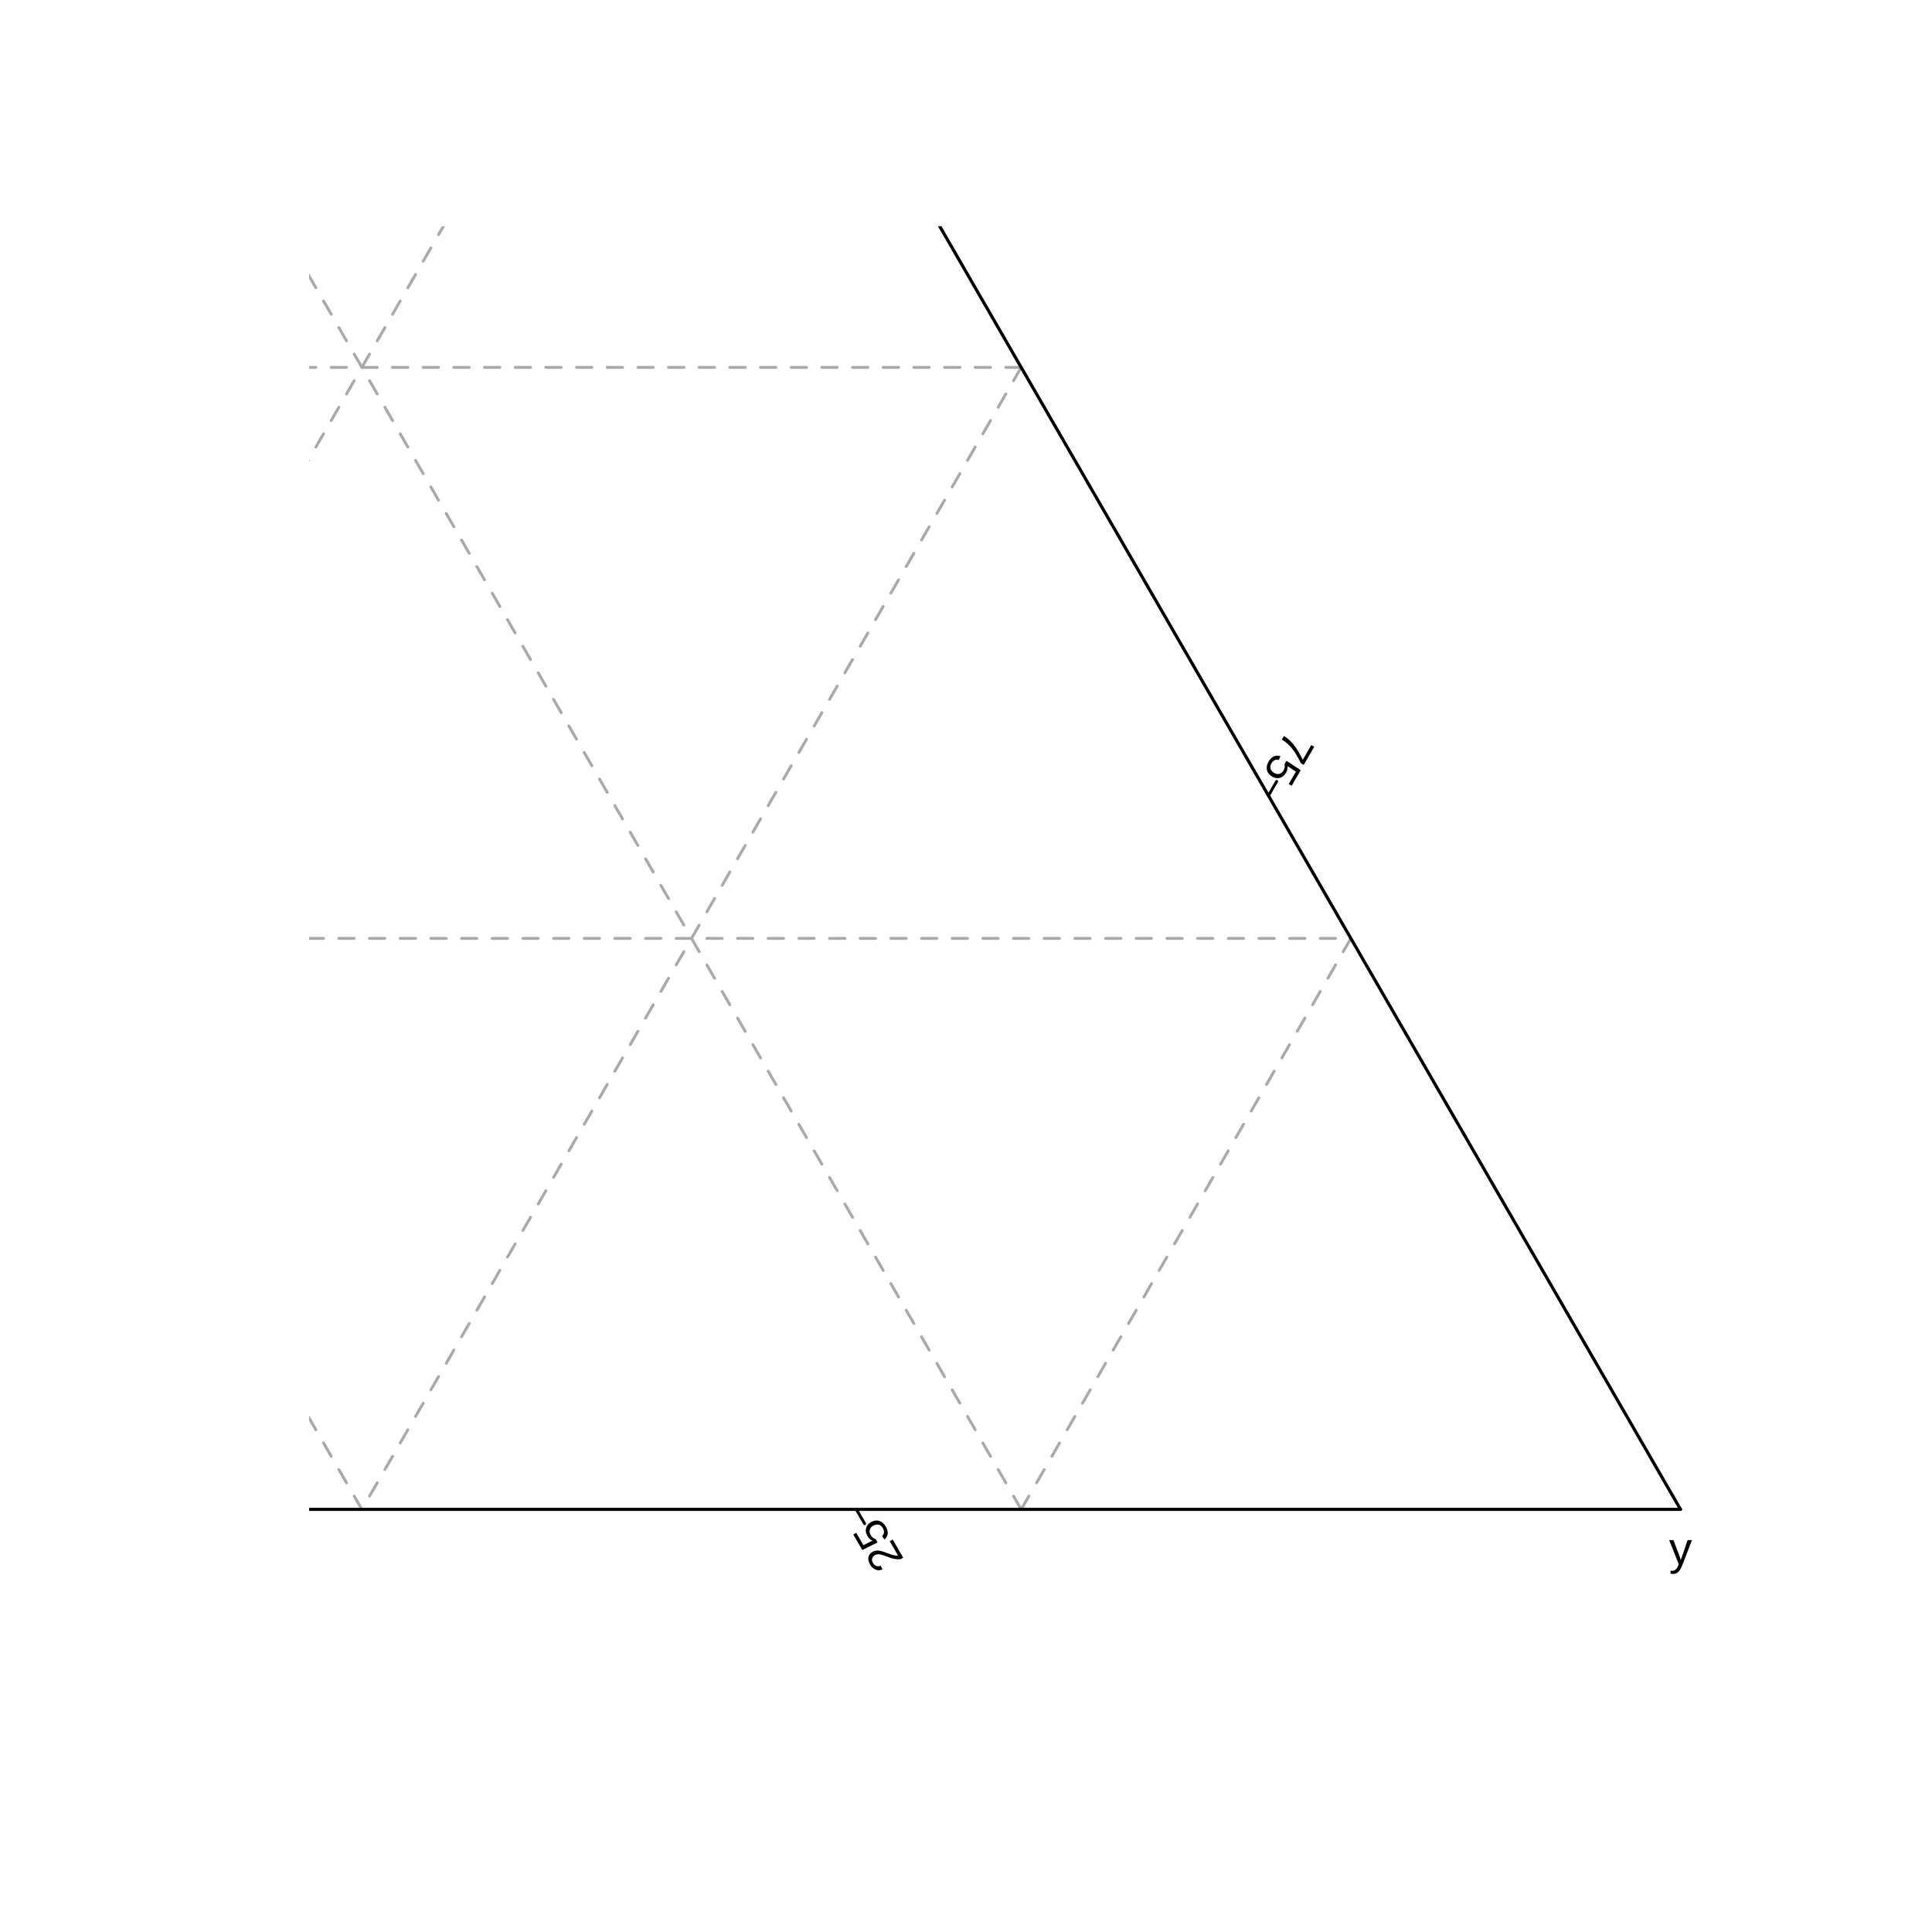
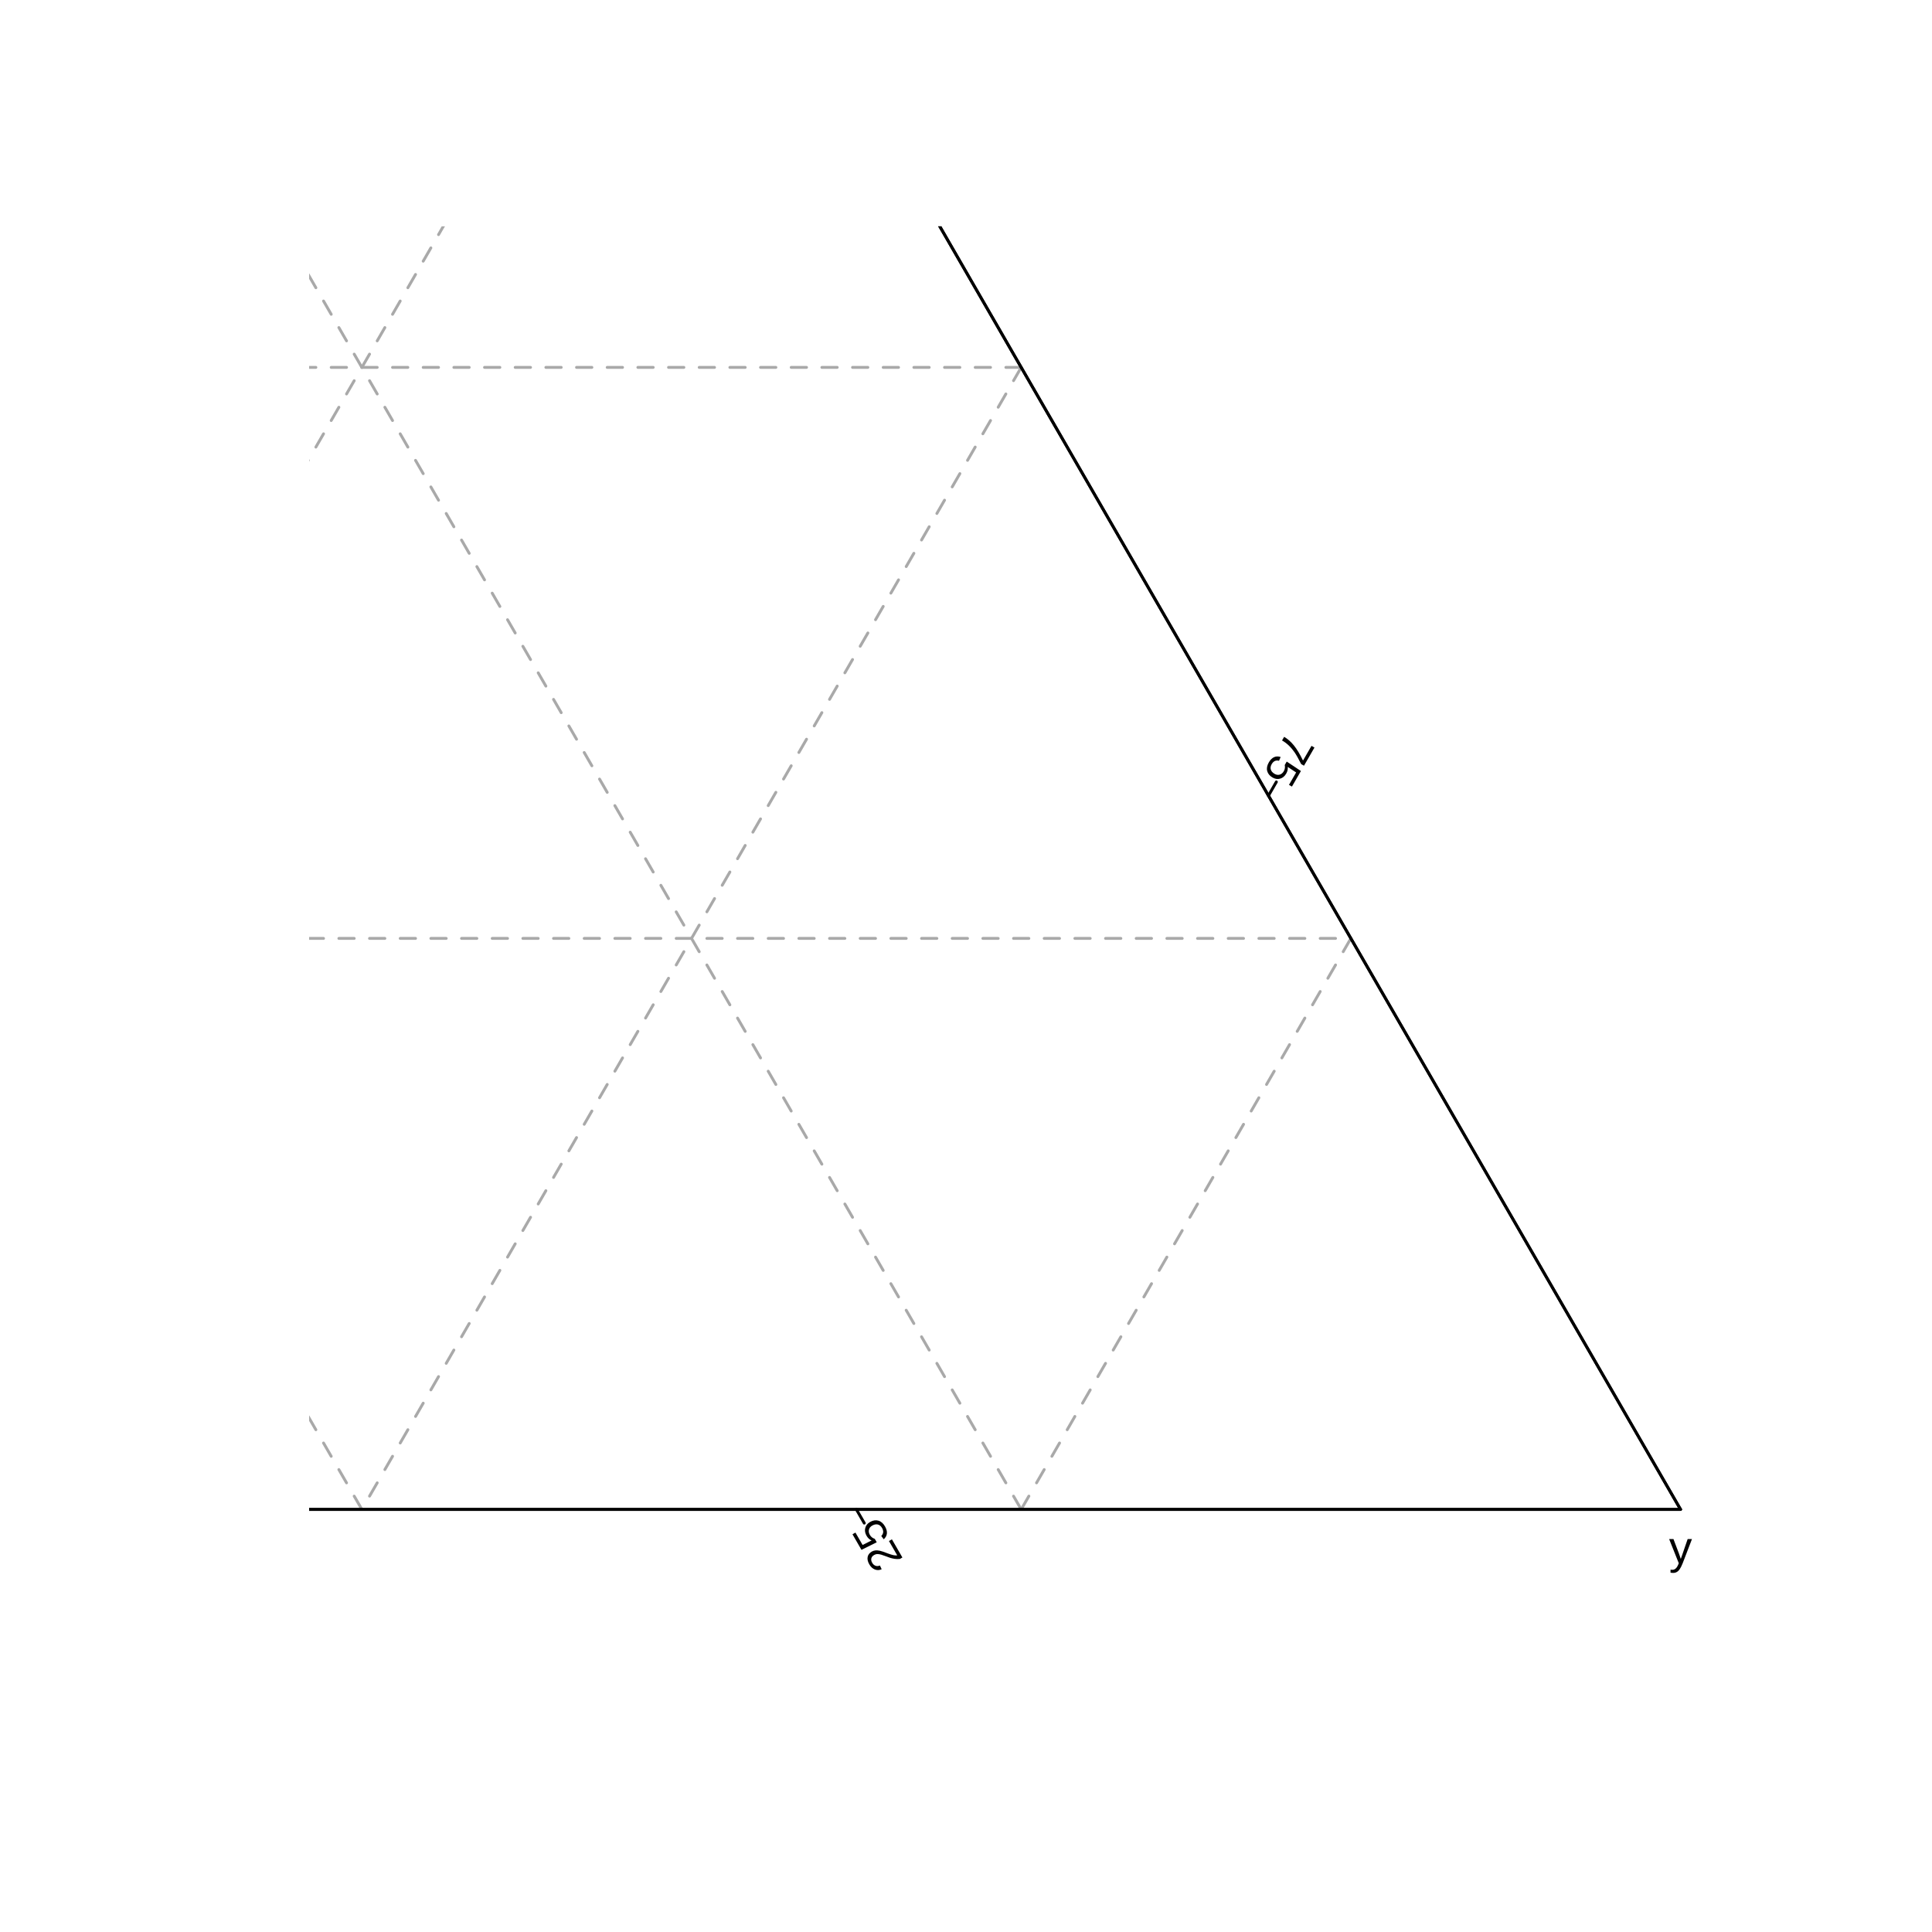
- <svg xmlns="http://www.w3.org/2000/svg" class="svglite" width="504.00pt" height="504.00pt" viewBox="0 0 504.00 504.00">
-   <defs>
-     <style type="text/css">
+ <svg xmlns="http://www.w3.org/2000/svg" width="504.00pt" height="504.00pt" viewBox="0 0 504.00 504.00">
+   <g class="svglite">
+     <defs>
+       <style type="text/css">
    .svglite line, .svglite polyline, .svglite polygon, .svglite path, .svglite rect, .svglite circle {
      fill: none;
      stroke: #000000;
      stroke-linecap: round;
      stroke-linejoin: round;
      stroke-miterlimit: 10.00;
    }
    .svglite text {
      white-space: pre;
    }
+     .svglite g.glyphgroup path {
+       fill: inherit;
+       stroke: none;
+     }
  </style>
-   </defs>
-   <rect width="100%" height="100%" style="stroke: none; fill: #FFFFFF;" />
-   <defs>
-     <clipPath id="cpMC4wMHw1MDQuMDB8MC4wMHw1MDQuMDA=">
-       <rect x="0.00" y="0.00" width="504.00" height="504.00" />
-     </clipPath>
-   </defs>
-   <g clip-path="url(#cpMC4wMHw1MDQuMDB8MC4wMHw1MDQuMDA=)">
+     </defs>
+     <rect width="100%" height="100%" style="stroke: none; fill: #FFFFFF;" />
+     <defs>
+       <clipPath id="cpMC4wMHw1MDQuMDB8MC4wMHw1MDQuMDA=">
+         <rect x="0.00" y="0.00" width="504.00" height="504.00" />
+       </clipPath>
+     </defs>
+     <g clip-path="url(#cpMC4wMHw1MDQuMDB8MC4wMHw1MDQuMDA=)">
</g>
-   <defs>
-     <clipPath id="cpODAuNjR8NDUyLjE2fDU5LjA0fDQzMC41Ng==">
-       <rect x="80.64" y="59.04" width="371.52" height="371.52" />
-     </clipPath>
-   </defs>
-   <g clip-path="url(#cpODAuNjR8NDUyLjE2fDU5LjA0fDQzMC41Ng==)">
-     <line x1="266.40" y1="393.76" x2="-77.60" y2="-202.07" style="stroke-width: 0.75; stroke: #A9A9A9; stroke-dasharray: 4.00,4.00;" />
-     <line x1="94.40" y1="-202.07" x2="-249.60" y2="393.76" style="stroke-width: 0.75; stroke: #A9A9A9; stroke-dasharray: 4.00,4.00;" />
-     <line x1="-335.60" y1="244.80" x2="352.40" y2="244.80" style="stroke-width: 0.75; stroke: #A9A9A9; stroke-dasharray: 4.00,4.00;" />
-     <line x1="94.40" y1="393.76" x2="-163.60" y2="-53.11" style="stroke-width: 0.75; stroke: #A9A9A9; stroke-dasharray: 4.00,4.00;" />
-     <line x1="180.40" y1="-53.11" x2="-77.60" y2="393.76" style="stroke-width: 0.75; stroke: #A9A9A9; stroke-dasharray: 4.00,4.00;" />
-     <line x1="-249.60" y1="95.84" x2="266.40" y2="95.84" style="stroke-width: 0.75; stroke: #A9A9A9; stroke-dasharray: 4.00,4.00;" />
-     <line x1="-77.60" y1="393.76" x2="-249.60" y2="95.84" style="stroke-width: 0.75; stroke: #A9A9A9; stroke-dasharray: 4.00,4.00;" />
-     <line x1="266.40" y1="95.84" x2="94.40" y2="393.76" style="stroke-width: 0.75; stroke: #A9A9A9; stroke-dasharray: 4.00,4.00;" />
-     <line x1="-163.60" y1="-53.11" x2="180.40" y2="-53.11" style="stroke-width: 0.75; stroke: #A9A9A9; stroke-dasharray: 4.00,4.00;" />
-     <line x1="-249.60" y1="393.76" x2="-335.60" y2="244.80" style="stroke-width: 0.75; stroke: #A9A9A9; stroke-dasharray: 4.00,4.00;" />
-     <line x1="352.40" y1="244.80" x2="266.40" y2="393.76" style="stroke-width: 0.75; stroke: #A9A9A9; stroke-dasharray: 4.00,4.00;" />
-     <line x1="-77.60" y1="-202.07" x2="94.40" y2="-202.07" style="stroke-width: 0.75; stroke: #A9A9A9; stroke-dasharray: 4.00,4.00;" />
-     <text transform="translate(229.25,395.32) rotate(-120)" text-anchor="end" style="font-size: 12.00px; font-family: &quot;Arial&quot;;" textLength="13.72px" lengthAdjust="spacingAndGlyphs">25</text>
-     <text transform="translate(14.25,395.32) rotate(-120)" text-anchor="end" style="font-size: 12.00px; font-family: &quot;Arial&quot;;" textLength="13.72px" lengthAdjust="spacingAndGlyphs">50</text>
-     <text transform="translate(-200.75,395.32) rotate(-120)" text-anchor="end" style="font-size: 12.00px; font-family: &quot;Arial&quot;;" textLength="13.72px" lengthAdjust="spacingAndGlyphs">75</text>
-     <line x1="-421.60" y1="393.76" x2="438.40" y2="393.76" style="stroke-width: 0.75;" />
-     <line x1="223.40" y1="393.76" x2="225.54" y2="397.47" style="stroke-width: 0.75;" />
-     <line x1="8.40" y1="393.76" x2="10.54" y2="397.47" style="stroke-width: 0.75;" />
-     <line x1="-206.60" y1="393.76" x2="-204.46" y2="397.47" style="stroke-width: 0.75;" />
-     <text transform="translate(114.33,-170.68) rotate(-240)" text-anchor="end" style="font-size: 12.00px; font-family: &quot;Arial&quot;;" textLength="13.72px" lengthAdjust="spacingAndGlyphs">25</text>
-     <text transform="translate(221.83,15.51) rotate(-240)" text-anchor="end" style="font-size: 12.00px; font-family: &quot;Arial&quot;;" textLength="13.72px" lengthAdjust="spacingAndGlyphs">50</text>
-     <text transform="translate(329.33,201.71) rotate(-240)" text-anchor="end" style="font-size: 12.00px; font-family: &quot;Arial&quot;;" textLength="13.72px" lengthAdjust="spacingAndGlyphs">75</text>
-     <line x1="438.40" y1="393.76" x2="8.40" y2="-351.03" style="stroke-width: 0.75;" />
-     <line x1="115.90" y1="-164.83" x2="118.04" y2="-168.54" style="stroke-width: 0.75;" />
-     <line x1="223.40" y1="21.37" x2="225.54" y2="17.66" style="stroke-width: 0.75;" />
-     <line x1="330.90" y1="207.56" x2="333.04" y2="203.85" style="stroke-width: 0.75;" />
-     <text x="-318.38" y="211.84" text-anchor="end" style="font-size: 12.00px; font-family: &quot;Arial&quot;;" textLength="13.72px" lengthAdjust="spacingAndGlyphs">25</text>
-     <text x="-210.88" y="25.65" text-anchor="end" style="font-size: 12.00px; font-family: &quot;Arial&quot;;" textLength="13.72px" lengthAdjust="spacingAndGlyphs">50</text>
-     <text x="-103.38" y="-160.55" text-anchor="end" style="font-size: 12.00px; font-family: &quot;Arial&quot;;" textLength="13.72px" lengthAdjust="spacingAndGlyphs">75</text>
-     <line x1="8.40" y1="-351.03" x2="-421.60" y2="393.76" style="stroke-width: 0.75;" />
-     <line x1="-314.10" y1="207.56" x2="-318.38" y2="207.56" style="stroke-width: 0.75;" />
-     <line x1="-206.60" y1="21.37" x2="-210.88" y2="21.37" style="stroke-width: 0.75;" />
-     <line x1="-99.10" y1="-164.83" x2="-103.38" y2="-164.83" style="stroke-width: 0.75;" />
-     <polygon points="-421.60,393.76 8.40,-351.03 438.40,393.76 " style="stroke-width: 0.75;" />
-     <text x="-421.60" y="408.10" text-anchor="middle" style="font-size: 12.00px; font-family: &quot;Arial&quot;;" textLength="6.35px" lengthAdjust="spacingAndGlyphs">x</text>
-     <text x="438.40" y="408.10" text-anchor="middle" style="font-size: 12.00px; font-family: &quot;Arial&quot;;" textLength="6.12px" lengthAdjust="spacingAndGlyphs">y</text>
-     <text x="8.40" y="-358.23" text-anchor="middle" style="font-size: 12.00px; font-family: &quot;Arial&quot;;" textLength="5.64px" lengthAdjust="spacingAndGlyphs">z</text>
+     <defs>
+       <clipPath id="cpODAuNjR8NDUyLjE2fDU5LjA0fDQzMC41Ng==">
+         <rect x="80.64" y="59.04" width="371.52" height="371.52" />
+       </clipPath>
+     </defs>
+     <g clip-path="url(#cpODAuNjR8NDUyLjE2fDU5LjA0fDQzMC41Ng==)">
+       <line x1="266.40" y1="393.76" x2="-77.60" y2="-202.07" style="stroke-width: 0.75; stroke: #A9A9A9; stroke-dasharray: 4.00,4.00;" />
+       <line x1="94.40" y1="-202.07" x2="-249.60" y2="393.76" style="stroke-width: 0.75; stroke: #A9A9A9; stroke-dasharray: 4.00,4.00;" />
+       <line x1="-335.60" y1="244.80" x2="352.40" y2="244.80" style="stroke-width: 0.75; stroke: #A9A9A9; stroke-dasharray: 4.00,4.00;" />
+       <line x1="94.40" y1="393.76" x2="-163.60" y2="-53.11" style="stroke-width: 0.75; stroke: #A9A9A9; stroke-dasharray: 4.00,4.00;" />
+       <line x1="180.40" y1="-53.11" x2="-77.60" y2="393.76" style="stroke-width: 0.75; stroke: #A9A9A9; stroke-dasharray: 4.00,4.00;" />
+       <line x1="-249.60" y1="95.84" x2="266.40" y2="95.84" style="stroke-width: 0.75; stroke: #A9A9A9; stroke-dasharray: 4.00,4.00;" />
+       <line x1="-77.60" y1="393.76" x2="-249.60" y2="95.84" style="stroke-width: 0.75; stroke: #A9A9A9; stroke-dasharray: 4.00,4.00;" />
+       <line x1="266.40" y1="95.84" x2="94.40" y2="393.76" style="stroke-width: 0.75; stroke: #A9A9A9; stroke-dasharray: 4.00,4.00;" />
+       <line x1="-163.60" y1="-53.11" x2="180.40" y2="-53.11" style="stroke-width: 0.75; stroke: #A9A9A9; stroke-dasharray: 4.00,4.00;" />
+       <line x1="-249.60" y1="393.76" x2="-335.60" y2="244.80" style="stroke-width: 0.75; stroke: #A9A9A9; stroke-dasharray: 4.00,4.00;" />
+       <line x1="352.40" y1="244.80" x2="266.40" y2="393.76" style="stroke-width: 0.75; stroke: #A9A9A9; stroke-dasharray: 4.00,4.00;" />
+       <line x1="-77.60" y1="-202.07" x2="94.40" y2="-202.07" style="stroke-width: 0.75; stroke: #A9A9A9; stroke-dasharray: 4.00,4.00;" />
+       <text transform="translate(229.04,395.27) rotate(-120)" text-anchor="end" style="font-size: 12.00px; font-family: &quot;Liberation Sans&quot;;" textLength="13.34px" lengthAdjust="spacingAndGlyphs">25</text>
+       <text transform="translate(14.04,395.27) rotate(-120)" text-anchor="end" style="font-size: 12.00px; font-family: &quot;Liberation Sans&quot;;" textLength="13.34px" lengthAdjust="spacingAndGlyphs">50</text>
+       <text transform="translate(-200.96,395.27) rotate(-120)" text-anchor="end" style="font-size: 12.00px; font-family: &quot;Liberation Sans&quot;;" textLength="13.34px" lengthAdjust="spacingAndGlyphs">75</text>
+       <line x1="-421.60" y1="393.76" x2="438.40" y2="393.76" style="stroke-width: 0.75;" />
+       <line x1="223.40" y1="393.76" x2="225.46" y2="397.33" style="stroke-width: 0.75;" />
+       <line x1="8.40" y1="393.76" x2="10.46" y2="397.33" style="stroke-width: 0.75;" />
+       <line x1="-206.60" y1="393.76" x2="-204.54" y2="397.33" style="stroke-width: 0.75;" />
+       <text transform="translate(114.39,-170.47) rotate(-240)" text-anchor="end" style="font-size: 12.00px; font-family: &quot;Liberation Sans&quot;;" textLength="13.34px" lengthAdjust="spacingAndGlyphs">25</text>
+       <text transform="translate(221.89,15.72) rotate(-240)" text-anchor="end" style="font-size: 12.00px; font-family: &quot;Liberation Sans&quot;;" textLength="13.34px" lengthAdjust="spacingAndGlyphs">50</text>
+       <text transform="translate(329.39,201.92) rotate(-240)" text-anchor="end" style="font-size: 12.00px; font-family: &quot;Liberation Sans&quot;;" textLength="13.34px" lengthAdjust="spacingAndGlyphs">75</text>
+       <line x1="438.40" y1="393.76" x2="8.40" y2="-351.03" style="stroke-width: 0.75;" />
+       <line x1="115.90" y1="-164.83" x2="117.96" y2="-168.41" style="stroke-width: 0.75;" />
+       <line x1="223.40" y1="21.37" x2="225.46" y2="17.79" style="stroke-width: 0.75;" />
+       <line x1="330.90" y1="207.56" x2="332.96" y2="203.98" style="stroke-width: 0.75;" />
+       <text x="-318.23" y="211.69" text-anchor="end" style="font-size: 12.00px; font-family: &quot;Liberation Sans&quot;;" textLength="13.34px" lengthAdjust="spacingAndGlyphs">25</text>
+       <text x="-210.73" y="25.49" text-anchor="end" style="font-size: 12.00px; font-family: &quot;Liberation Sans&quot;;" textLength="13.34px" lengthAdjust="spacingAndGlyphs">50</text>
+       <text x="-103.23" y="-160.70" text-anchor="end" style="font-size: 12.00px; font-family: &quot;Liberation Sans&quot;;" textLength="13.34px" lengthAdjust="spacingAndGlyphs">75</text>
+       <line x1="8.40" y1="-351.03" x2="-421.60" y2="393.76" style="stroke-width: 0.75;" />
+       <line x1="-314.10" y1="207.56" x2="-318.23" y2="207.56" style="stroke-width: 0.75;" />
+       <line x1="-206.60" y1="21.37" x2="-210.73" y2="21.37" style="stroke-width: 0.75;" />
+       <line x1="-99.10" y1="-164.83" x2="-103.23" y2="-164.83" style="stroke-width: 0.75;" />
+       <polygon points="-421.60,393.76 8.40,-351.03 438.40,393.76 " style="stroke-width: 0.75;" />
+       <text x="-421.60" y="407.84" text-anchor="middle" style="font-size: 12.00px; font-family: &quot;Liberation Sans&quot;;" textLength="6.00px" lengthAdjust="spacingAndGlyphs">x</text>
+       <text x="438.40" y="407.84" text-anchor="middle" style="font-size: 12.00px; font-family: &quot;Liberation Sans&quot;;" textLength="6.00px" lengthAdjust="spacingAndGlyphs">y</text>
+       <text x="8.40" y="-358.23" text-anchor="middle" style="font-size: 12.00px; font-family: &quot;Liberation Sans&quot;;" textLength="6.00px" lengthAdjust="spacingAndGlyphs">z</text>
+     </g>
  </g>
</svg>
